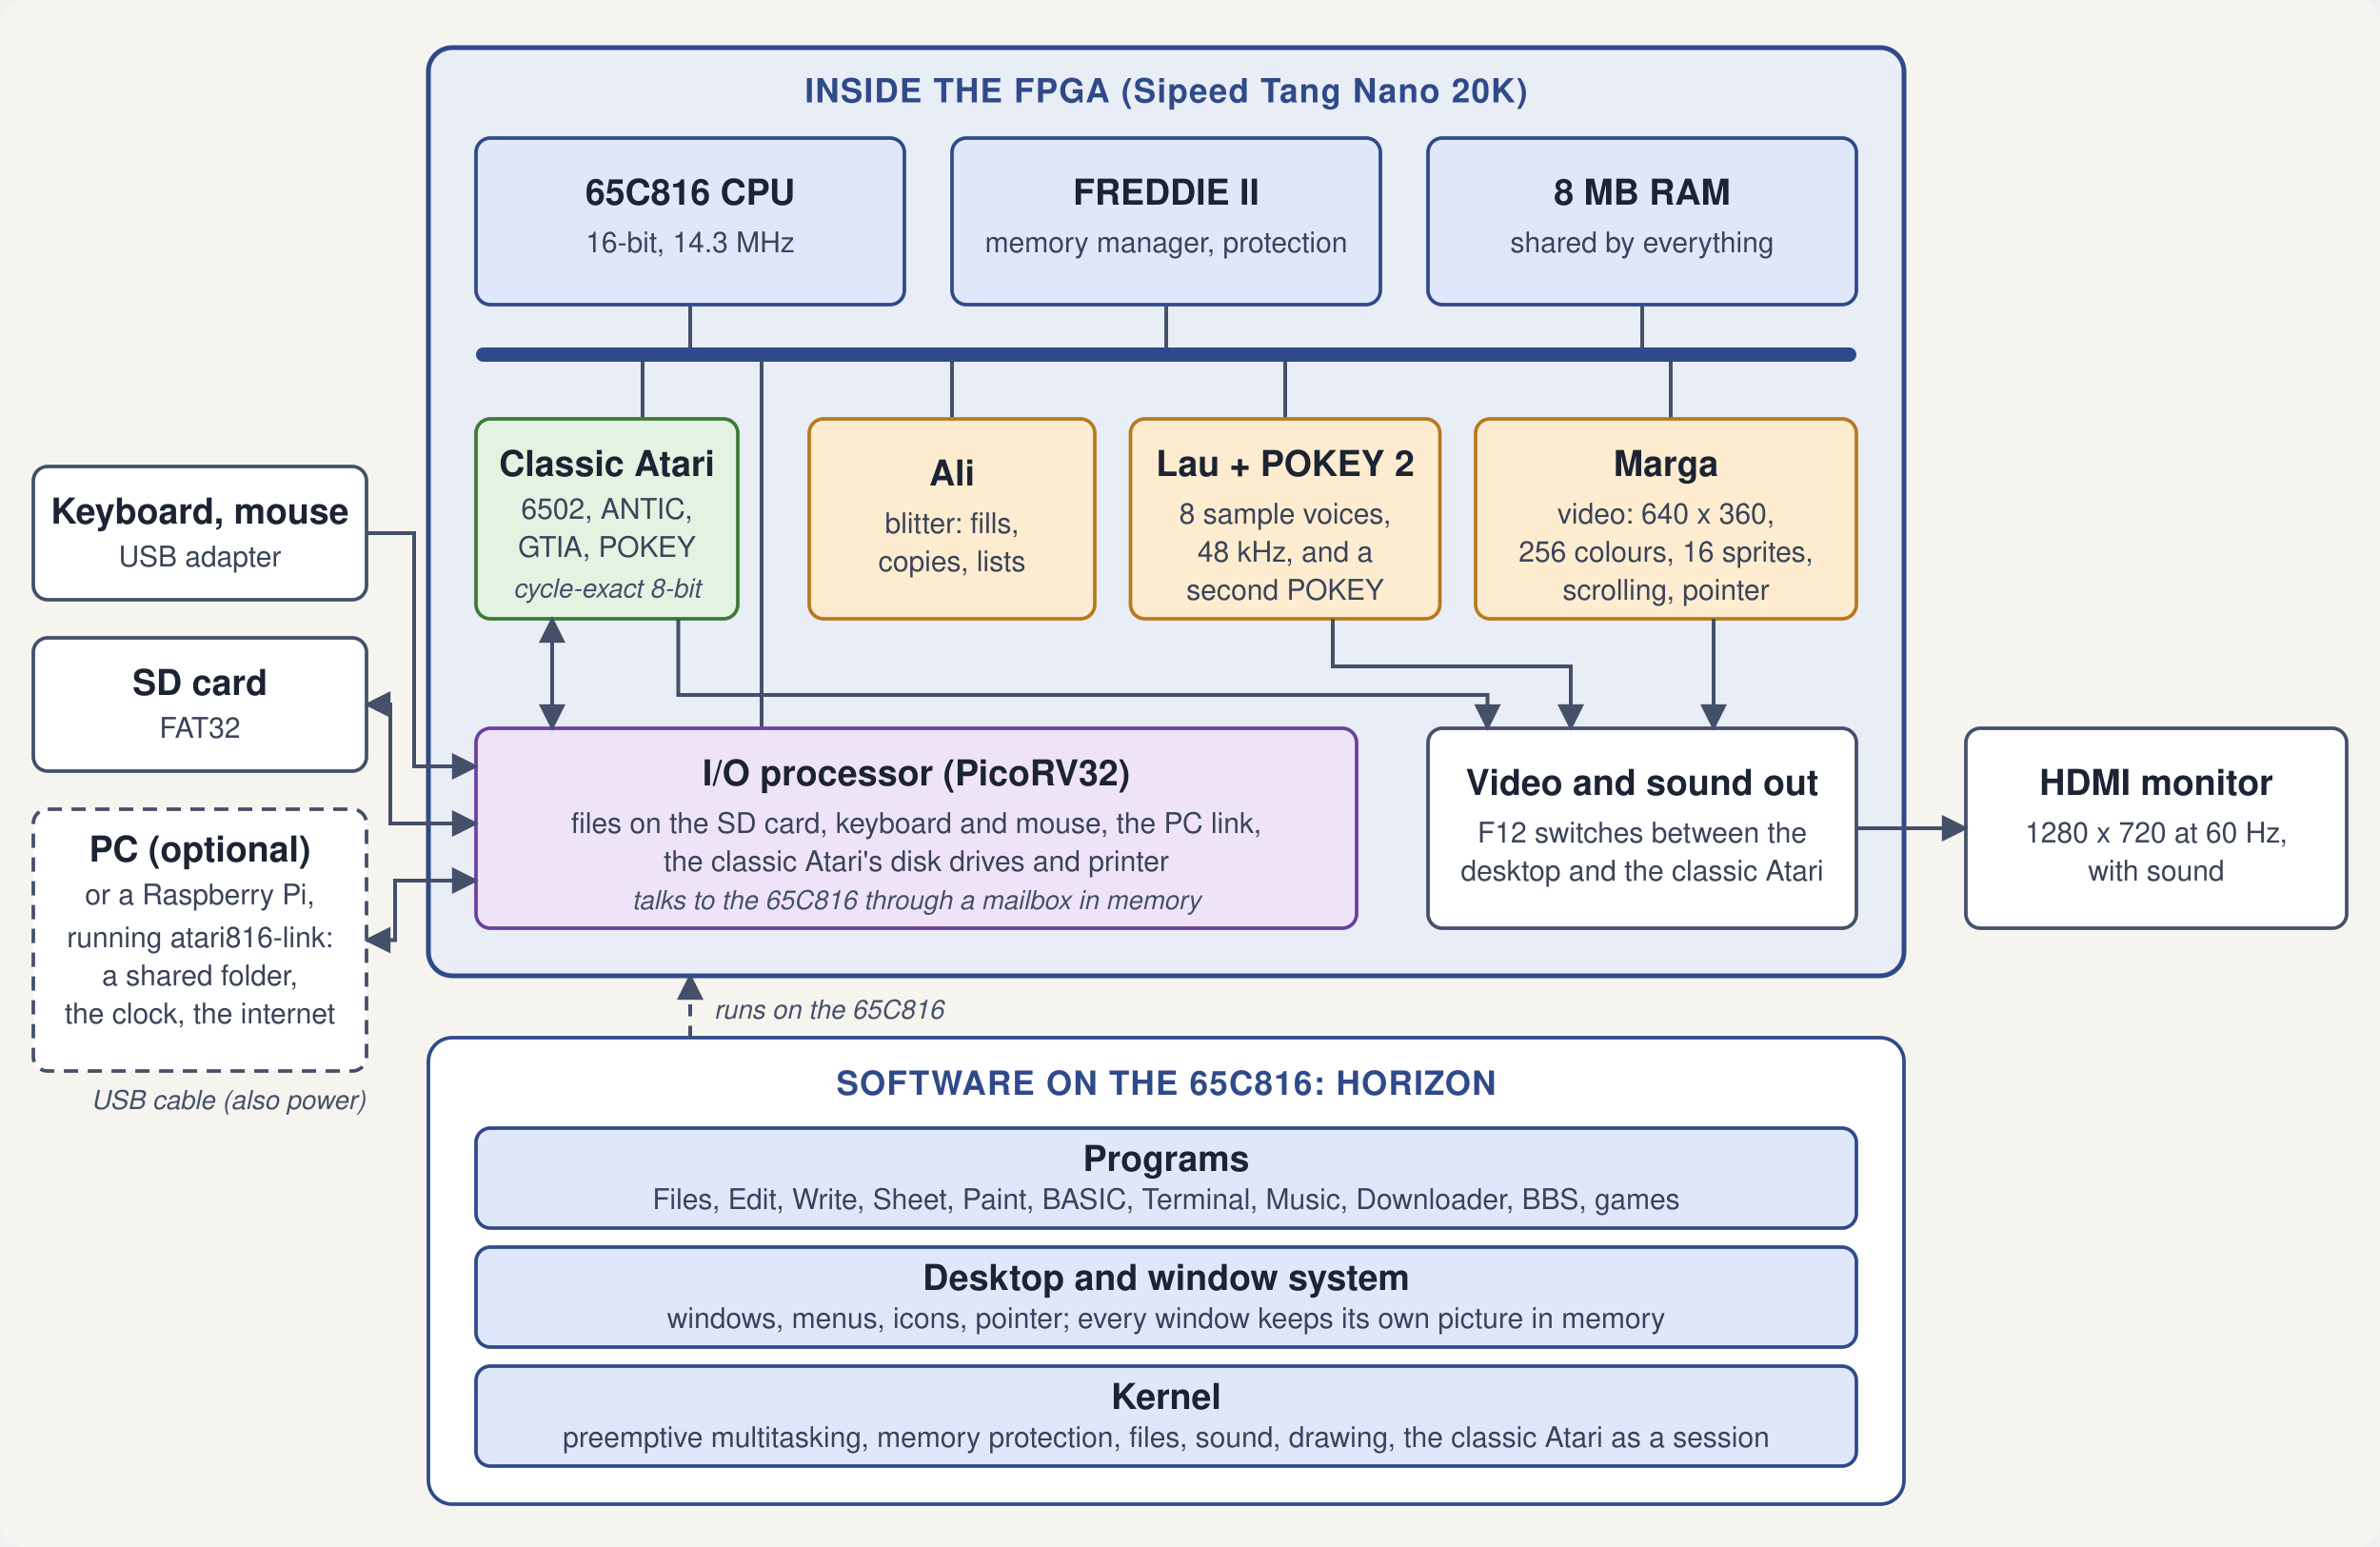
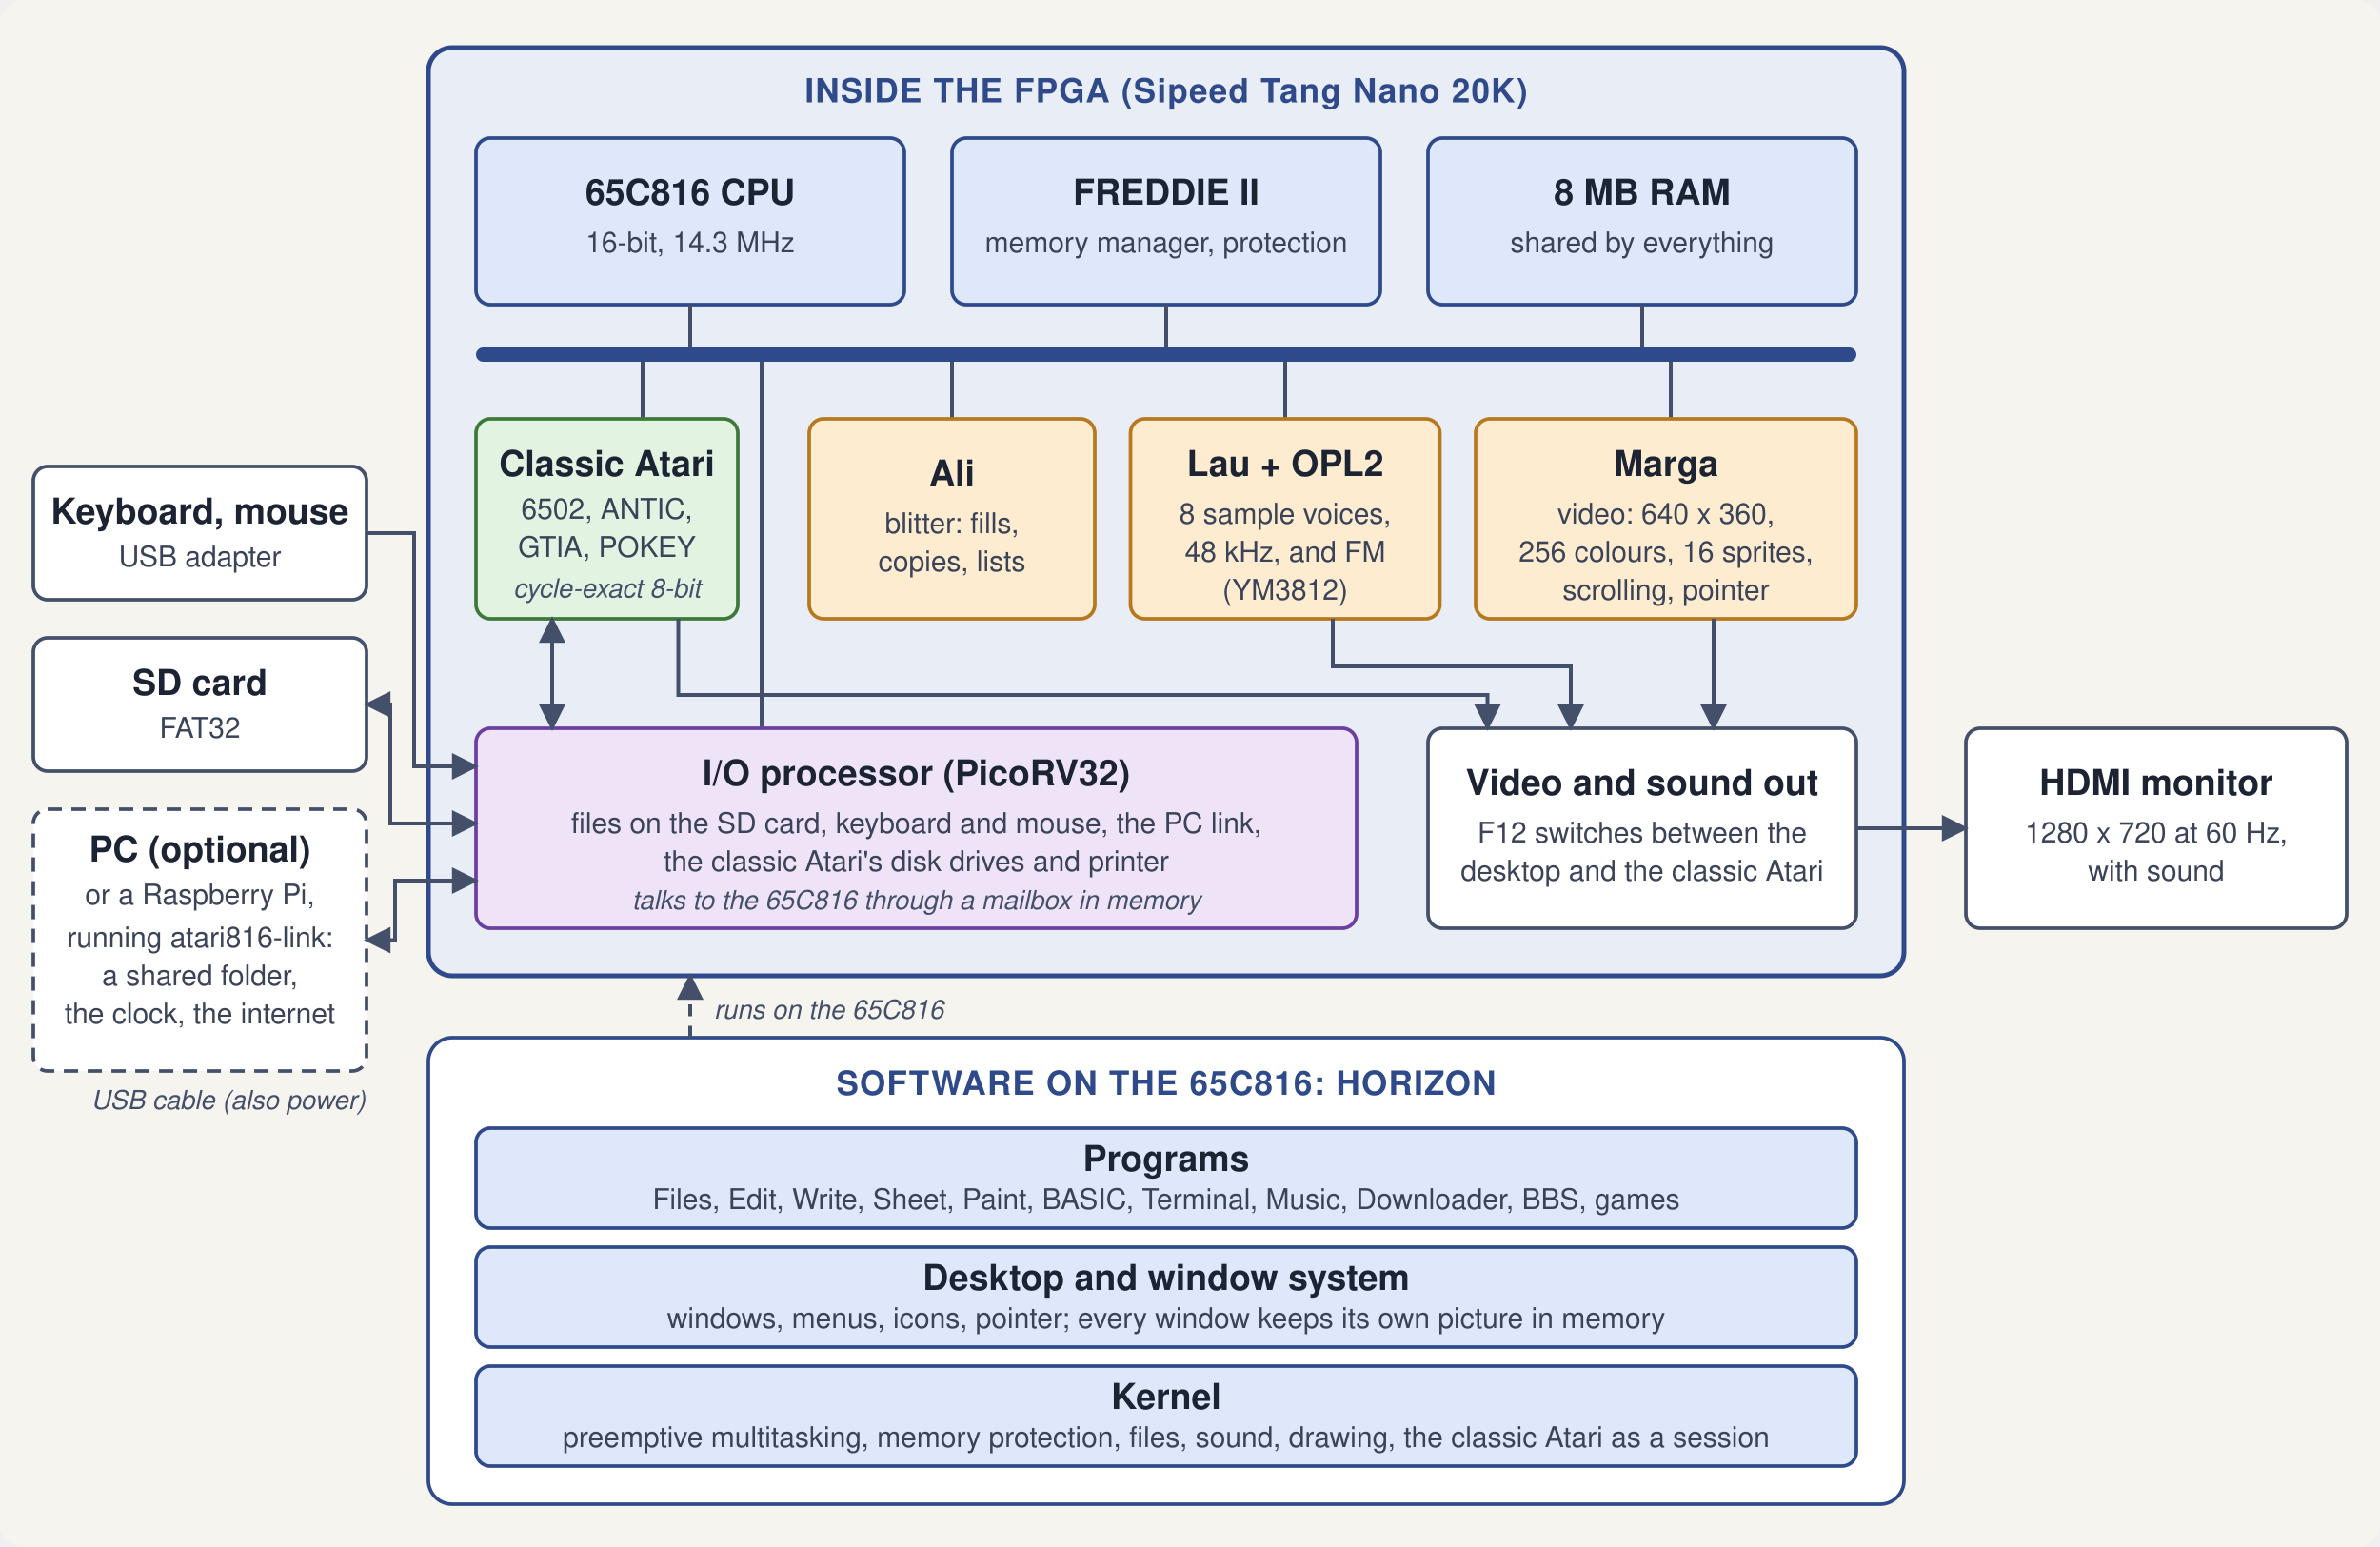
<svg xmlns="http://www.w3.org/2000/svg" viewBox="0 0 1000 650" width="1000" height="650" font-family="Helvetica, Arial, sans-serif" role="img" aria-labelledby="t d">
  <defs>
    <marker id="a" viewBox="0 0 10 10" refX="9" refY="5" markerWidth="7" markerHeight="7" orient="auto-start-reverse">
      <path d="M0 0L10 5L0 10z" fill="#44506a" />
    </marker>
    <style>
      .bg{fill:#f6f4ee}
      .fpga{fill:#e9edf5;stroke:#2f4a8a;stroke-width:2}
      .cpu{fill:#dfe8fb;stroke:#2f4a8a;stroke-width:1.5}
      .chip{fill:#fdeccf;stroke:#b7791f;stroke-width:1.5}
      .classic{fill:#e3f3e1;stroke:#3d7a3a;stroke-width:1.5}
      .io{fill:#efe4f7;stroke:#6b3fa0;stroke-width:1.5}
      .ext{fill:#ffffff;stroke:#44506a;stroke-width:1.5}
      .sw{fill:#ffffff;stroke:#2f4a8a;stroke-width:1.5}
      .bus{fill:#2f4a8a}
      .w{stroke:#44506a;stroke-width:1.6;fill:none}
      .h{font-size:15px;font-weight:700;fill:#1c2333}
      .s{font-size:12px;fill:#3a4358}
      .n{font-size:11px;fill:#44506a;font-style:italic}
      .big{font-size:14px;font-weight:700;fill:#2f4a8a;letter-spacing:.5px}
      text{text-anchor:middle}
    </style>
  </defs>
  <rect class="bg" width="1000" height="650" rx="10" />
  <rect class="fpga" x="180" y="20" width="620" height="390" rx="10" />
  <text class="big" x="490" y="43">INSIDE THE FPGA (Sipeed Tang Nano 20K)</text>
  <rect class="cpu" x="200" y="58" width="180" height="70" rx="6" />
  <text class="h" x="290" y="86">65C816 CPU</text>
  <text class="s" x="290" y="106">16-bit, 14.3 MHz</text>
  <rect class="cpu" x="400" y="58" width="180" height="70" rx="6" />
  <text class="h" x="490" y="86">FREDDIE II</text>
  <text class="s" x="490" y="106">memory manager, protection</text>
  <rect class="cpu" x="600" y="58" width="180" height="70" rx="6" />
  <text class="h" x="690" y="86">8 MB RAM</text>
  <text class="s" x="690" y="106">shared by everything</text>
  <rect class="bus" x="200" y="146" width="580" height="6" rx="3" />
  <path class="w" d="M290 128V146M490 128V146M690 128V146" />
  <path class="w" d="M270 152V176M400 152V176M540 152V176M702 152V176M320 152V306" />
  <rect class="classic" x="200" y="176" width="110" height="84" rx="6" />
  <text class="h" x="255" y="200">Classic Atari</text>
  <text class="s" x="255" y="218">6502, ANTIC,</text>
  <text class="s" x="255" y="234">GTIA, POKEY</text>
  <text class="n" x="255" y="251">cycle-exact 8-bit</text>
  <rect class="chip" x="340" y="176" width="120" height="84" rx="6" />
  <text class="h" x="400" y="204">Ali</text>
  <text class="s" x="400" y="224">blitter: fills,</text>
  <text class="s" x="400" y="240">copies, lists</text>
  <rect class="chip" x="475" y="176" width="130" height="84" rx="6" />
-   <text class="h" x="540" y="200">Lau + POKEY 2</text>
+   <text class="h" x="540" y="200">Lau + OPL2</text>
  <text class="s" x="540" y="220">8 sample voices,</text>
-   <text class="s" x="540" y="236">48 kHz, and a</text>
-   <text class="s" x="540" y="252">second POKEY</text>
+   <text class="s" x="540" y="236">48 kHz, and FM</text>
+   <text class="s" x="540" y="252">(YM3812)</text>
  <rect class="chip" x="620" y="176" width="160" height="84" rx="6" />
  <text class="h" x="700" y="200">Marga</text>
  <text class="s" x="700" y="220">video: 640 x 360,</text>
  <text class="s" x="700" y="236">256 colours, 16 sprites,</text>
  <text class="s" x="700" y="252">scrolling, pointer</text>
  <rect class="io" x="200" y="306" width="370" height="84" rx="6" />
  <text class="h" x="385" y="330">I/O processor (PicoRV32)</text>
  <text class="s" x="385" y="350">files on the SD card, keyboard and mouse, the PC link,</text>
  <text class="s" x="385" y="366">the classic Atari's disk drives and printer</text>
  <text class="n" x="385" y="382">talks to the 65C816 through a mailbox in memory</text>
  <rect class="ext" x="600" y="306" width="180" height="84" rx="6" />
  <text class="h" x="690" y="334">Video and sound out</text>
  <text class="s" x="690" y="354">F12 switches between the</text>
  <text class="s" x="690" y="370">desktop and the classic Atari</text>
  <path class="w" d="M232 260V306" marker-end="url(#a)" marker-start="url(#a)" />
  <path class="w" d="M285 260V292H625V306" marker-end="url(#a)" />
  <path class="w" d="M560 260V280H660V306" marker-end="url(#a)" />
  <path class="w" d="M720 260V306" marker-end="url(#a)" />
  <rect class="ext" x="14" y="196" width="140" height="56" rx="6" />
  <text class="h" x="84" y="220">Keyboard, mouse</text>
  <text class="s" x="84" y="238">USB adapter</text>
  <rect class="ext" x="14" y="268" width="140" height="56" rx="6" />
  <text class="h" x="84" y="292">SD card</text>
  <text class="s" x="84" y="310">FAT32</text>
  <rect class="ext" x="14" y="340" width="140" height="110" rx="6" stroke-dasharray="6 4" />
  <text class="h" x="84" y="362">PC (optional)</text>
  <text class="s" x="84" y="380">or a Raspberry Pi,</text>
  <text class="s" x="84" y="398">running atari816-link:</text>
  <text class="s" x="84" y="414">a shared folder,</text>
  <text class="s" x="84" y="430">the clock, the internet</text>
  <path class="w" d="M154 224H174V322H200" marker-end="url(#a)" />
  <path class="w" d="M154 296H164V346H200" marker-end="url(#a)" marker-start="url(#a)" />
  <path class="w" d="M154 395H166V370H200" marker-end="url(#a)" marker-start="url(#a)" />
  <text class="n" x="96" y="466">USB cable (also power)</text>
  <rect class="ext" x="826" y="306" width="160" height="84" rx="6" />
  <text class="h" x="906" y="334">HDMI monitor</text>
  <text class="s" x="906" y="354">1280 x 720 at 60 Hz,</text>
  <text class="s" x="906" y="370">with sound</text>
  <path class="w" d="M780 348H826" marker-end="url(#a)" />
  <rect class="sw" x="180" y="436" width="620" height="196" rx="10" />
  <text class="big" x="490" y="460">SOFTWARE ON THE 65C816: HORIZON</text>
  <rect class="cpu" x="200" y="474" width="580" height="42" rx="6" />
  <text class="h" x="490" y="492">Programs</text>
  <text class="s" x="490" y="508">Files, Edit, Write, Sheet, Paint, BASIC, Terminal, Music, Downloader, BBS, games</text>
  <rect class="cpu" x="200" y="524" width="580" height="42" rx="6" />
  <text class="h" x="490" y="542">Desktop and window system</text>
  <text class="s" x="490" y="558">windows, menus, icons, pointer; every window keeps its own picture in memory</text>
  <rect class="cpu" x="200" y="574" width="580" height="42" rx="6" />
  <text class="h" x="490" y="592">Kernel</text>
  <text class="s" x="490" y="608">preemptive multitasking, memory protection, files, sound, drawing, the classic Atari as a session</text>
  <path class="w" d="M290 436V410" marker-end="url(#a)" stroke-dasharray="5 4" />
  <text class="n" x="300" y="428" style="text-anchor:start">runs on the 65C816</text>
</svg>
